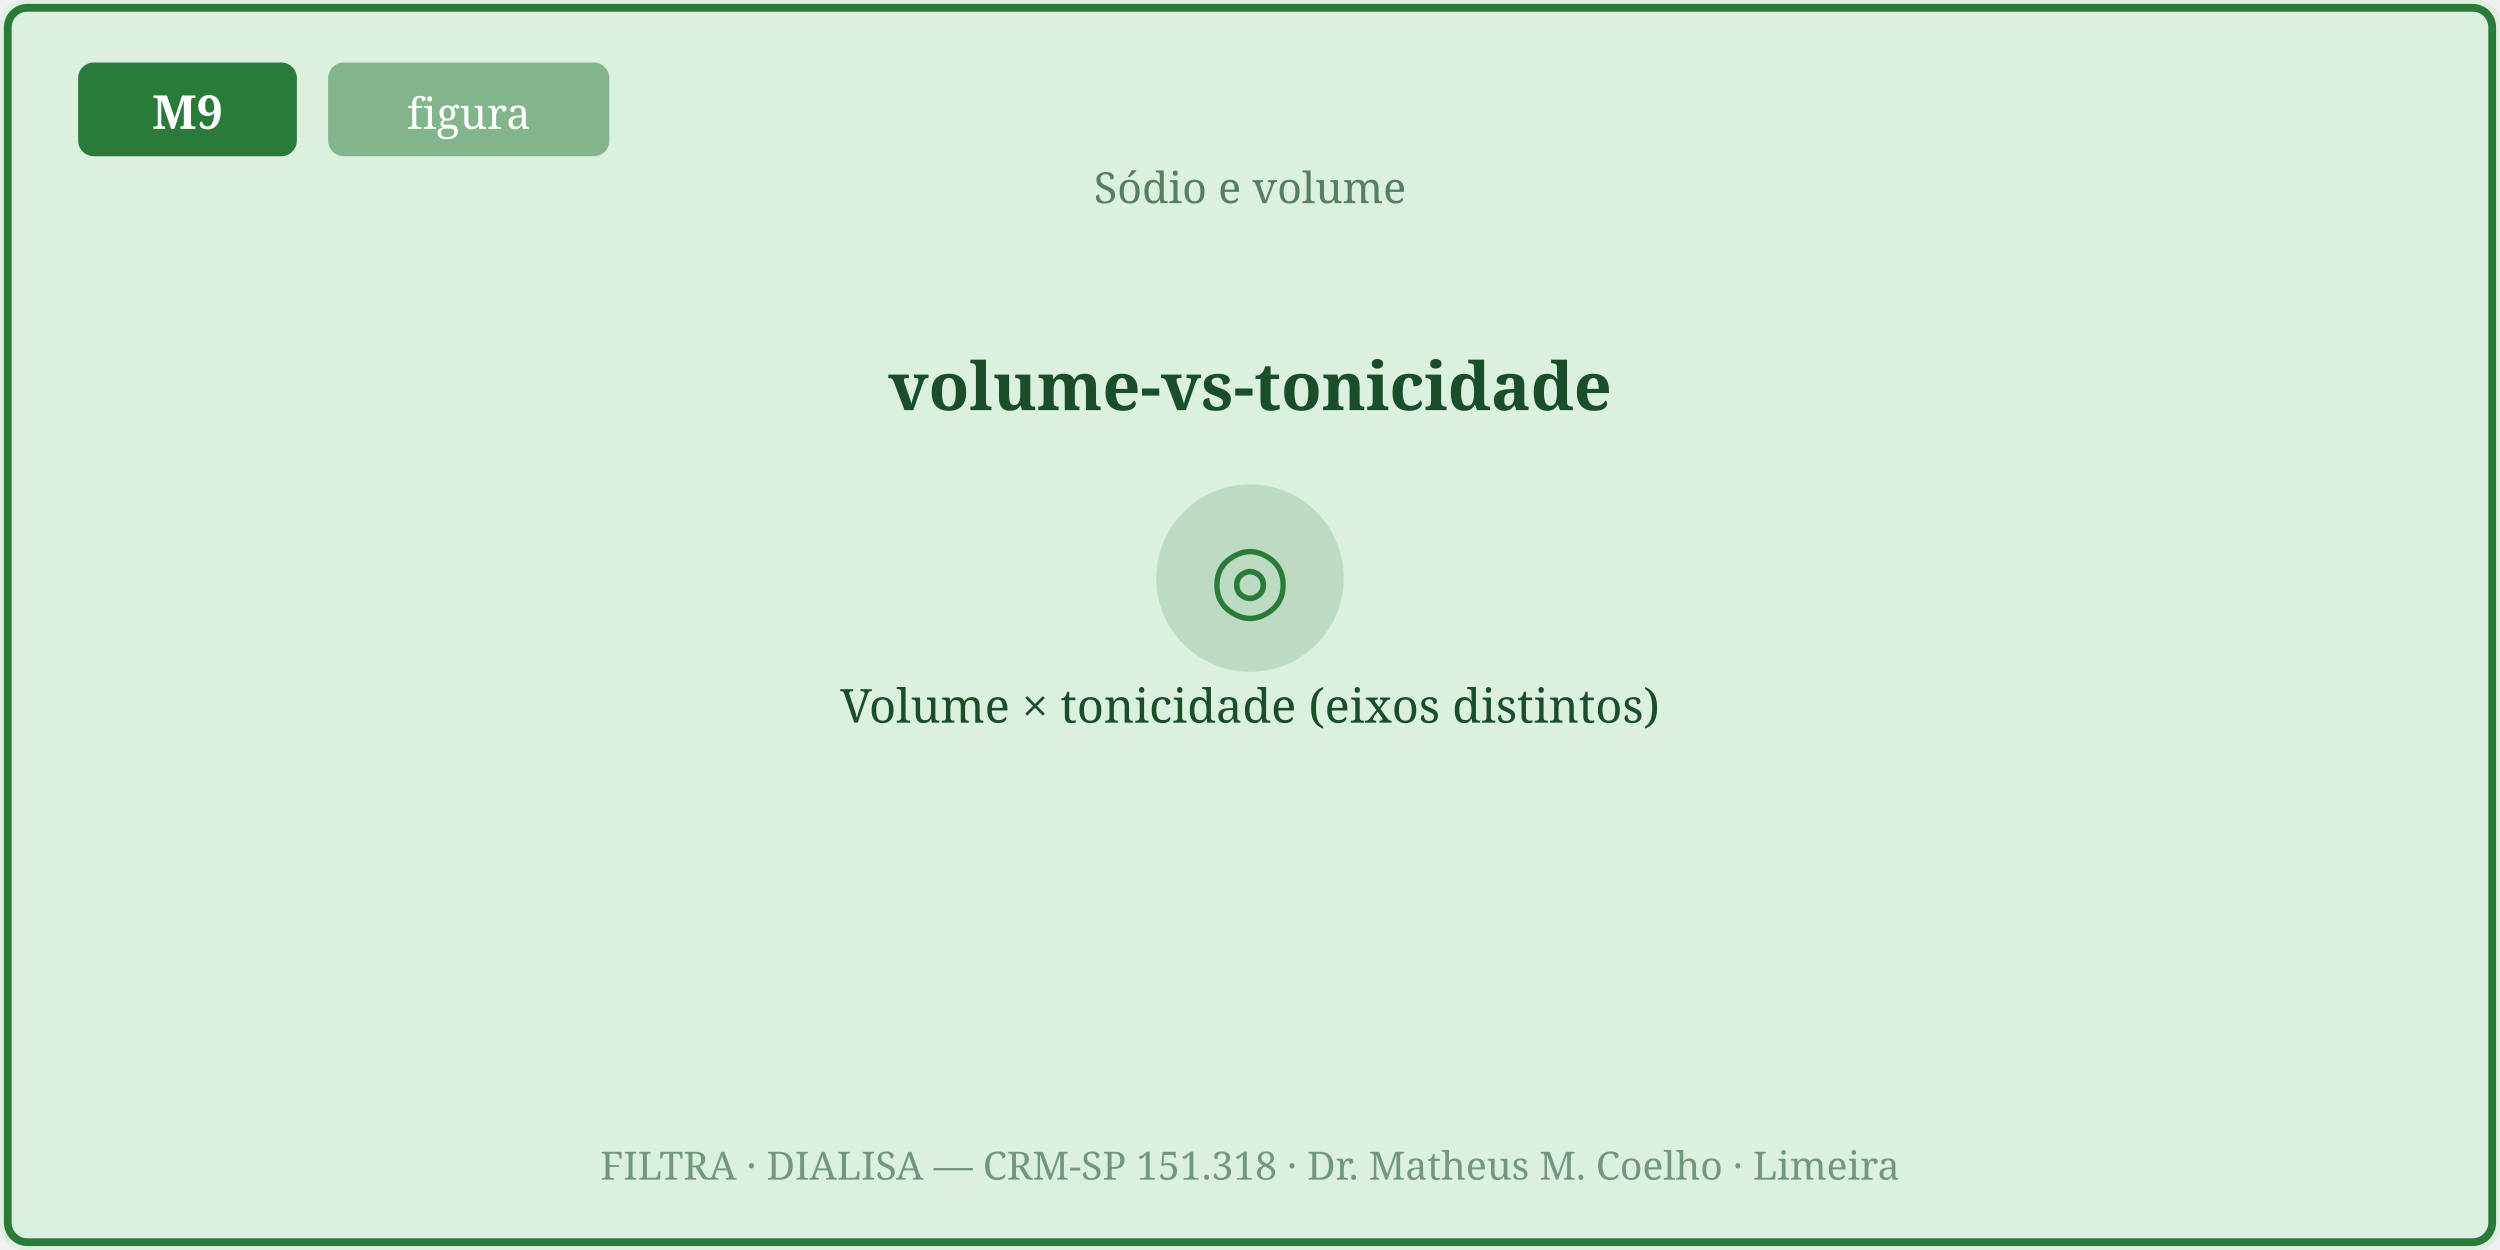
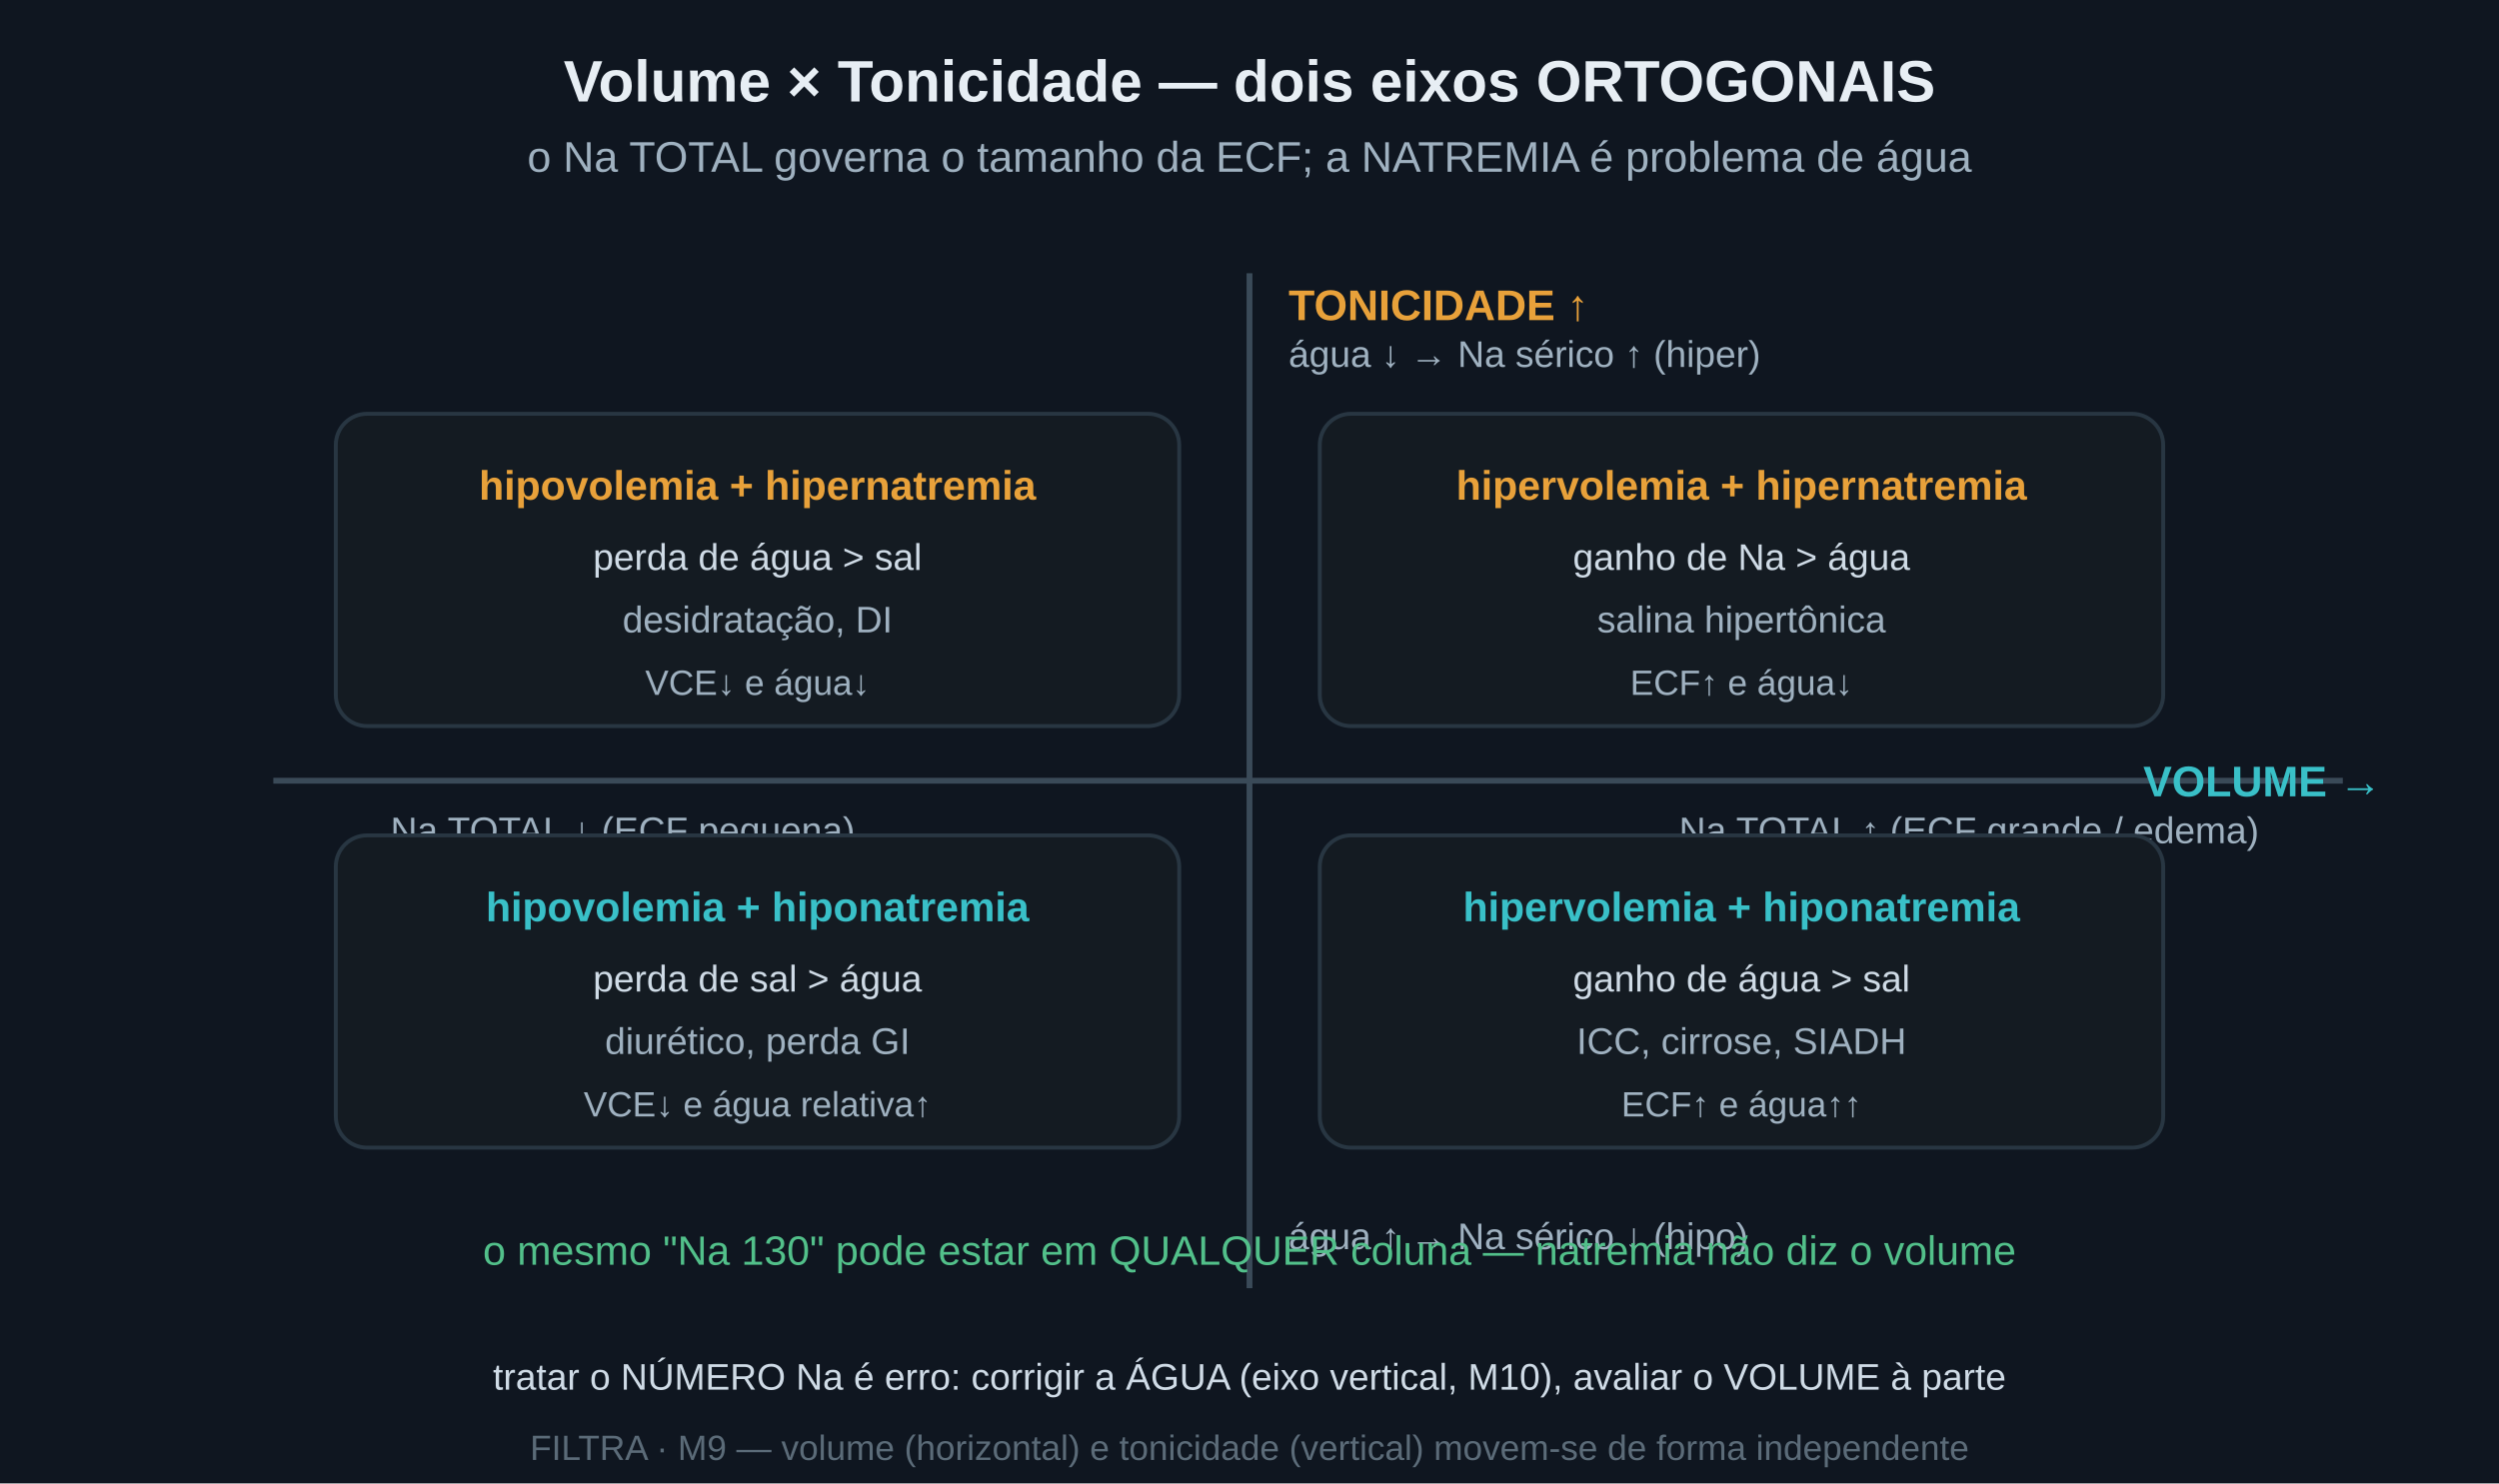
- <svg xmlns="http://www.w3.org/2000/svg" viewBox="0 0 640 320" font-family="Georgia,serif">
-   <rect width="640" height="320" fill="#dcf0e0" rx="6" />
-   <rect x="2" y="2" width="636" height="316" rx="5" fill="none" stroke="#2a7a3a" stroke-width="2" />
-   <rect x="20" y="16" width="56" height="24" rx="4" fill="#2a7a3a" />
-   <text x="48" y="33" text-anchor="middle" font-size="12" font-weight="bold" fill="white">M9</text>
-   <rect x="84" y="16" width="72" height="24" rx="4" fill="#2a7a3a" opacity="0.5" />
-   <text x="120" y="33" text-anchor="middle" font-size="11" fill="white">figura</text>
-   <text x="320" y="52" text-anchor="middle" font-size="11" fill="#1a4e2a" opacity="0.7">Sódio e volume</text>
-   <text x="320" y="105" text-anchor="middle" font-size="17" font-weight="bold" fill="#1a4e2a">volume-vs-tonicidade</text>
-   <circle cx="320" cy="148" r="24" fill="#2a7a3a" opacity="0.18" />
-   <text x="320" y="156" text-anchor="middle" font-size="24" fill="#2a7a3a">◎</text>
-   <text x="320" y="185" text-anchor="middle" font-size="12" fill="#1a4e2a">Volume × tonicidade (eixos distintos)</text>
-   <text x="320" y="302" text-anchor="middle" font-size="10" fill="#1a4e2a" opacity="0.55">FILTRA · DIALISA — CRM-SP 151.318 · Dr. Matheus M. Coelho · Limeira</text>
+ <svg xmlns="http://www.w3.org/2000/svg" viewBox="0 0 640 380" font-family="system-ui,Segoe UI,Arial,sans-serif">
+   <rect width="640" height="380" fill="#0f1620" />
+   <text x="320" y="26" text-anchor="middle" font-size="15" font-weight="700" fill="#e7eef4">Volume × Tonicidade — dois eixos ORTOGONAIS</text>
+   <text x="320" y="44" text-anchor="middle" font-size="11" fill="#9fb1c0">o Na TOTAL governa o tamanho da ECF; a NATREMIA é problema de água</text>
+   <line x1="320" y1="70" x2="320" y2="330" stroke="#3a4a58" stroke-width="1.5" />
+   <line x1="70" y1="200" x2="600" y2="200" stroke="#3a4a58" stroke-width="1.5" />
+   <text x="610" y="204" font-size="11" font-weight="700" fill="#39c0c8" text-anchor="end">VOLUME →</text>
+   <text x="100" y="216" font-size="9.5" fill="#9fb1c0">Na TOTAL ↓ (ECF pequena)</text>
+   <text x="430" y="216" font-size="9.5" fill="#9fb1c0">Na TOTAL ↑ (ECF grande / edema)</text>
+   <text x="330" y="82" font-size="11" font-weight="700" fill="#e8a13a">TONICIDADE ↑</text>
+   <text x="330" y="94" font-size="9.5" fill="#9fb1c0">água ↓ → Na sérico ↑ (hiper)</text>
+   <text x="330" y="320" font-size="9.5" fill="#9fb1c0">água ↑ → Na sérico ↓ (hipo)</text>
+   <rect x="86" y="106" width="216" height="80" rx="8" fill="#141b22" stroke="#283642" />
+   <text x="194" y="128" text-anchor="middle" font-size="10.5" font-weight="700" fill="#e8a13a">hipovolemia + hipernatremia</text>
+   <text x="194" y="146" text-anchor="middle" font-size="9.5" fill="#cfdbe6">perda de água &gt; sal</text>
+   <text x="194" y="162" text-anchor="middle" font-size="9.5" fill="#9fb1c0">desidratação, DI</text>
+   <text x="194" y="178" text-anchor="middle" font-size="9" fill="#9fb1c0">VCE↓ e água↓</text>
+   <rect x="338" y="106" width="216" height="80" rx="8" fill="#141b22" stroke="#283642" />
+   <text x="446" y="128" text-anchor="middle" font-size="10.5" font-weight="700" fill="#e8a13a">hipervolemia + hipernatremia</text>
+   <text x="446" y="146" text-anchor="middle" font-size="9.5" fill="#cfdbe6">ganho de Na &gt; água</text>
+   <text x="446" y="162" text-anchor="middle" font-size="9.5" fill="#9fb1c0">salina hipertônica</text>
+   <text x="446" y="178" text-anchor="middle" font-size="9" fill="#9fb1c0">ECF↑ e água↓</text>
+   <rect x="86" y="214" width="216" height="80" rx="8" fill="#141b22" stroke="#283642" />
+   <text x="194" y="236" text-anchor="middle" font-size="10.5" font-weight="700" fill="#39c0c8">hipovolemia + hiponatremia</text>
+   <text x="194" y="254" text-anchor="middle" font-size="9.5" fill="#cfdbe6">perda de sal &gt; água</text>
+   <text x="194" y="270" text-anchor="middle" font-size="9.5" fill="#9fb1c0">diurético, perda GI</text>
+   <text x="194" y="286" text-anchor="middle" font-size="9" fill="#9fb1c0">VCE↓ e água relativa↑</text>
+   <rect x="338" y="214" width="216" height="80" rx="8" fill="#141b22" stroke="#283642" />
+   <text x="446" y="236" text-anchor="middle" font-size="10.5" font-weight="700" fill="#39c0c8">hipervolemia + hiponatremia</text>
+   <text x="446" y="254" text-anchor="middle" font-size="9.5" fill="#cfdbe6">ganho de água &gt; sal</text>
+   <text x="446" y="270" text-anchor="middle" font-size="9.5" fill="#9fb1c0">ICC, cirrose, SIADH</text>
+   <text x="446" y="286" text-anchor="middle" font-size="9" fill="#9fb1c0">ECF↑ e água↑↑</text>
+   <text x="320" y="324" text-anchor="middle" font-size="10.5" fill="#52c08a">o mesmo "Na 130" pode estar em QUALQUER coluna — natremia não diz o volume</text>
+   <text x="320" y="356" text-anchor="middle" font-size="9.5" fill="#cfdbe6">tratar o NÚMERO Na é erro: corrigir a ÁGUA (eixo vertical, M10), avaliar o VOLUME à parte</text>
+   <text x="320" y="374" text-anchor="middle" font-size="9" fill="#5b6b78">FILTRA · M9 — volume (horizontal) e tonicidade (vertical) movem-se de forma independente</text>
</svg>
